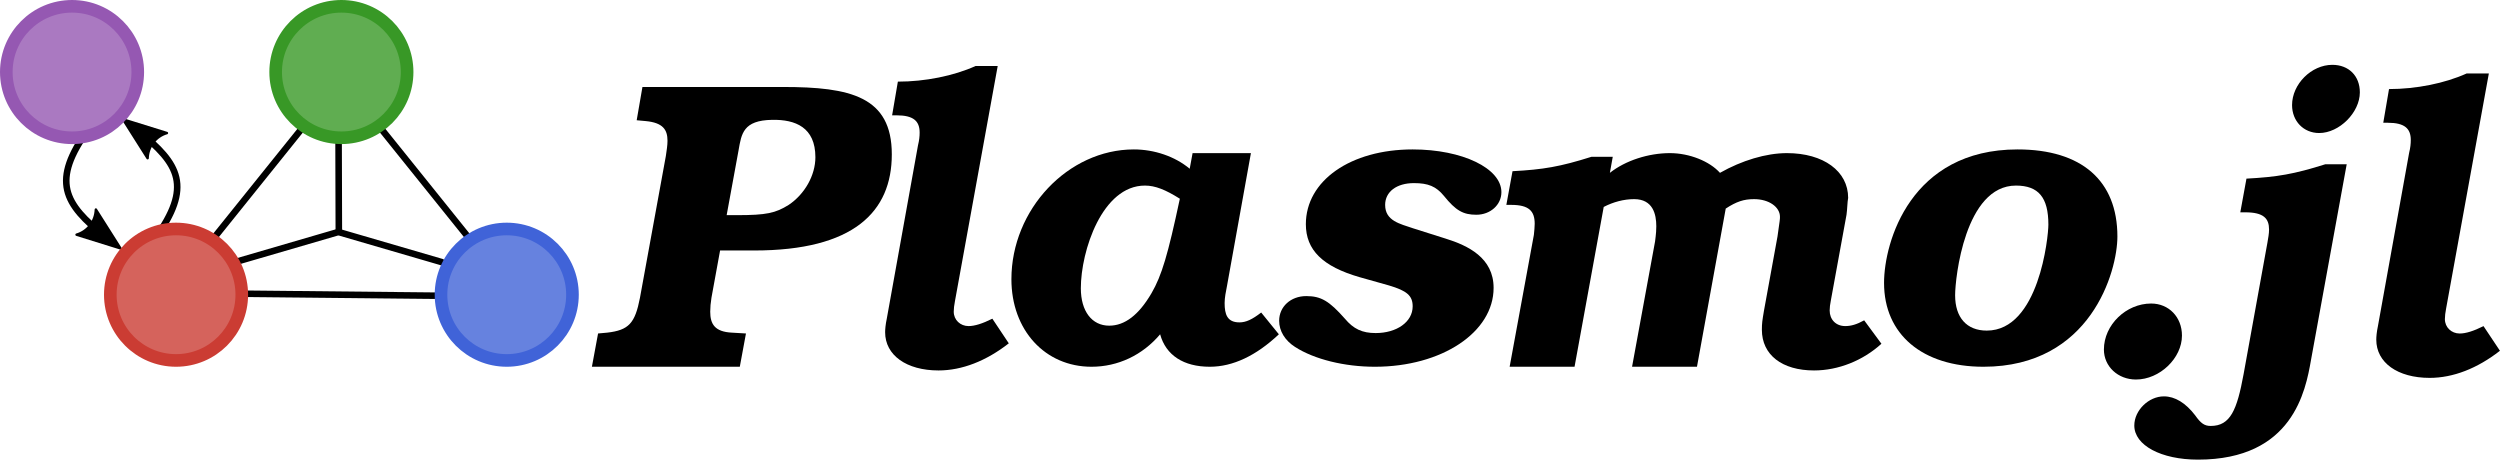
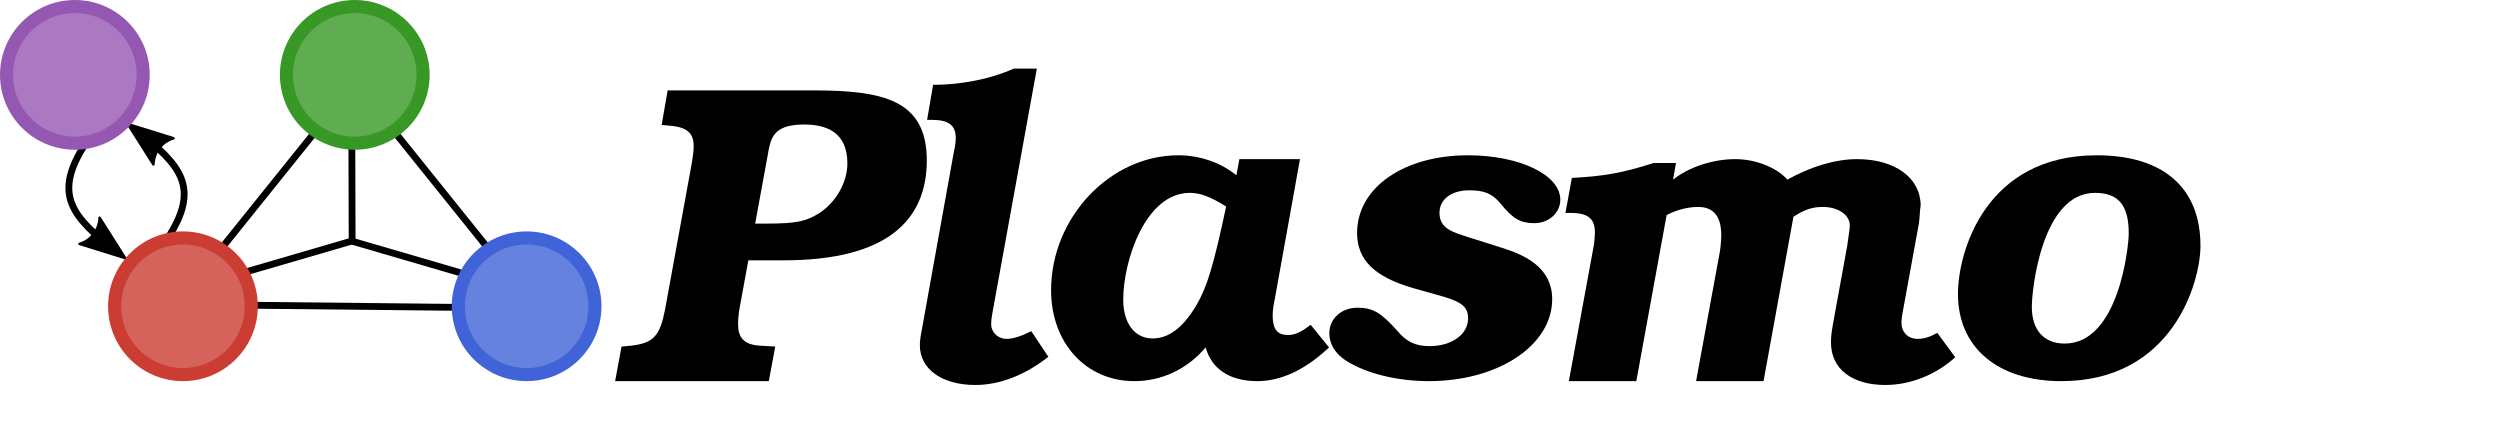
- <svg xmlns="http://www.w3.org/2000/svg" xml:space="preserve" version="1.1" viewBox="0 0 760.667 139.85" id="svg4217" width="760.667" height="139.85">
+ <svg xmlns="http://www.w3.org/2000/svg" xml:space="preserve" version="1.1" viewBox="0 0 731.952 129.826" id="svg4217" width="731.952" height="129.826">
  <defs id="defs4245">
    <marker style="overflow:visible" id="marker9250" refX="0" refY="0" orient="auto">
      <path transform="matrix(-0.4,0,0,-0.4,-4,0)" style="fill:#000000;fill-opacity:1;fill-rule:evenodd;stroke:#000000;stroke-width:1pt;stroke-opacity:1" d="M 0,0 5,-5 -12.5,0 5,5 Z" id="path9252" />
    </marker>
    <marker style="overflow:visible" id="marker9198" refX="0" refY="0" orient="auto">
      <path transform="scale(-0.6)" d="M 8.719,4.034 -2.207,0.016 8.719,-4.002 c -1.745,2.372 -1.735,5.617 -6e-7,8.035 z" style="fill:#000000;fill-opacity:1;fill-rule:evenodd;stroke:#000000;stroke-width:0.625;stroke-linejoin:round;stroke-opacity:1" id="path9200" />
    </marker>
    <marker style="overflow:visible" id="Arrow2Send" refX="0" refY="0" orient="auto">
      <path transform="matrix(-0.3,0,0,-0.3,0.69,0)" d="M 8.719,4.034 -2.207,0.016 8.719,-4.002 c -1.745,2.372 -1.735,5.617 -6e-7,8.035 z" style="fill:#000000;fill-opacity:1;fill-rule:evenodd;stroke:#000000;stroke-width:0.625;stroke-linejoin:round;stroke-opacity:1" id="path5091" />
    </marker>
    <marker style="overflow:visible" id="Arrow2Mend" refX="0" refY="0" orient="auto">
      <path transform="scale(-0.6)" d="M 8.719,4.034 -2.207,0.016 8.719,-4.002 c -1.745,2.372 -1.735,5.617 -6e-7,8.035 z" style="fill:#000000;fill-opacity:1;fill-rule:evenodd;stroke:#000000;stroke-width:0.625;stroke-linejoin:round;stroke-opacity:1" id="path5085" />
    </marker>
    <marker style="overflow:visible" id="Arrow1Send" refX="0" refY="0" orient="auto">
      <path transform="matrix(-0.2,0,0,-0.2,-1.2,0)" style="fill:#000000;fill-opacity:1;fill-rule:evenodd;stroke:#000000;stroke-width:1pt;stroke-opacity:1" d="M 0,0 5,-5 -12.5,0 5,5 Z" id="path5073" />
    </marker>
    <marker style="overflow:visible" id="Arrow1Mend" refX="0" refY="0" orient="auto">
      <path transform="matrix(-0.4,0,0,-0.4,-4,0)" style="fill:#000000;fill-opacity:1;fill-rule:evenodd;stroke:#000000;stroke-width:1pt;stroke-opacity:1" d="M 0,0 5,-5 -12.5,0 5,5 Z" id="path5067" />
    </marker>
    <marker style="overflow:visible" id="marker9198-5" refX="0" refY="0" orient="auto">
      <path transform="scale(-0.6)" d="M 8.719,4.034 -2.207,0.016 8.719,-4.002 c -1.745,2.372 -1.735,5.617 -6e-7,8.035 z" style="fill:#000000;fill-opacity:1;fill-rule:evenodd;stroke:#000000;stroke-width:0.625;stroke-linejoin:round;stroke-opacity:1" id="path9200-7" />
    </marker>
  </defs>
  <g transform="translate(245.8869,-102.3023)" id="layer1" />
  <flowRoot transform="translate(245.8869,-102.3023)" style="font-style:normal;font-weight:normal;line-height:0.01%;font-family:sans-serif;letter-spacing:0px;word-spacing:0px;fill:#000000;fill-opacity:1;stroke:none;stroke-width:1px;stroke-linecap:butt;stroke-linejoin:miter;stroke-opacity:1" id="flowRoot4851" xml:space="preserve">
    <flowRegion id="flowRegion4853">
      <rect y="-152.55" x="-492.904" height="133.734" width="362.992" id="rect4855" />
    </flowRegion>
    <flowPara style="font-size:40px;line-height:1.25" id="flowPara4857"> </flowPara>
  </flowRoot>
  <g id="g10171">
    <path transform="translate(245.8869,-102.3023)" style="fill:none;fill-rule:evenodd;stroke:#000000;stroke-width:2;stroke-linecap:butt;stroke-linejoin:miter;stroke-miterlimit:4;stroke-dasharray:none;stroke-opacity:1" d="m -180.859,174.779 27.384,-34.07" id="path4925" />
    <path transform="translate(245.8869,-102.3023)" style="fill:none;fill-rule:evenodd;stroke:#000000;stroke-width:2;stroke-linecap:butt;stroke-linejoin:miter;stroke-miterlimit:4;stroke-dasharray:none;stroke-opacity:1" d="m -174.272,191.655 62.345,0.637" id="path4925-7" />
    <path transform="translate(245.8869,-102.3023)" style="fill:none;fill-rule:evenodd;stroke:#000000;stroke-width:2;stroke-linecap:round;stroke-linejoin:miter;stroke-miterlimit:4;stroke-dasharray:none;stroke-opacity:1" d="m -174.369,182.055 31.018,-9.046" id="path4925-7-5" />
    <path transform="translate(245.8869,-102.3023)" style="fill:none;fill-rule:evenodd;stroke:#000000;stroke-width:2;stroke-linecap:round;stroke-linejoin:miter;stroke-miterlimit:4;stroke-dasharray:none;stroke-opacity:1" d="m -111.477,182.055 -31.018,-9.046" id="path4925-7-5-2" />
    <path transform="translate(245.8869,-102.3023)" style="fill:none;fill-rule:evenodd;stroke:#000000;stroke-width:2;stroke-linecap:round;stroke-linejoin:miter;stroke-miterlimit:4;stroke-dasharray:none;stroke-opacity:1" d="m -142.791,172.344 -0.076,-26.671" id="path4925-7-5-9" />
    <path transform="translate(245.8869,-102.3023)" style="fill:none;fill-rule:evenodd;stroke:#000000;stroke-width:2;stroke-linecap:butt;stroke-linejoin:miter;stroke-miterlimit:4;stroke-dasharray:none;stroke-opacity:1" d="m -103.166,174.779 -27.384,-34.07" id="path4925-4" />
    <path transform="translate(245.8869,-102.3023)" style="fill:none;fill-rule:evenodd;stroke:#000000;stroke-width:2;stroke-linecap:butt;stroke-linejoin:miter;stroke-miterlimit:4;stroke-dasharray:none;stroke-opacity:1;marker-end:url(#marker9198)" d="m -196.78,172.072 c 9.547,-14.77 4.142,-21.341 -9.552,-31.841" id="path4925-76" />
    <path transform="translate(245.8869,-102.3023)" style="fill:none;fill-rule:evenodd;stroke:#000000;stroke-width:2;stroke-linecap:butt;stroke-linejoin:miter;stroke-miterlimit:4;stroke-dasharray:none;stroke-opacity:1;marker-end:url(#marker9198-5)" d="m -220.914,144.422 c -9.547,14.77 -4.142,21.341 9.552,31.841" id="path4925-76-1" />
    <circle cx="154.184" cy="-89.671" r="20" id="circle4235-4" style="fill:#6682df;stroke:#4063d8;stroke-width:3.838;stroke-linecap:butt;stroke-miterlimit:4" transform="scale(1,-1)" />
    <circle cx="53.565" cy="-89.671" r="20" id="circle4237-4" style="fill:#d5635c;stroke:#cb3c33;stroke-width:3.838;stroke-linecap:butt;stroke-miterlimit:4" transform="scale(1,-1)" />
    <circle cx="21.919" cy="-21.919" r="20" id="circle4241-3" style="fill:#aa79c1;stroke:#9558b2;stroke-width:3.838;stroke-linecap:butt;stroke-miterlimit:4" transform="scale(1,-1)" />
    <circle cx="103.874" cy="-21.919" r="20" id="circle4239-9" style="fill:#60ad51;stroke:#389826;stroke-width:3.838;stroke-linecap:butt;stroke-miterlimit:4" transform="scale(1,-1)" />
  </g>
  <text id="text4847-6" y="111.59" x="180.848" style="font-style:normal;font-variant:normal;font-weight:bold;font-stretch:normal;line-height:0%;font-family:'TeX Gyre Bonum';-inkscape-font-specification:'TeX Gyre Bonum, Bold';text-align:start;letter-spacing:0px;word-spacing:0px;writing-mode:lr-tb;text-anchor:start;fill:#000000;fill-opacity:1;stroke:none;stroke-width:1px;stroke-linecap:butt;stroke-linejoin:miter;stroke-opacity:1" xml:space="preserve">
    <tspan style="font-style:italic;font-variant:normal;font-weight:bold;font-stretch:normal;font-size:125px;line-height:10000%;font-family:'TeX Gyre Bonum';-inkscape-font-specification:'TeX Gyre Bonum, Bold Italic';font-variant-ligatures:normal;font-variant-caps:normal;font-variant-numeric:normal;font-feature-settings:normal;text-align:start;writing-mode:lr-tb;text-anchor:start" y="111.59" x="180.848" id="tspan4849-3">P</tspan>
  </text>
  <text id="text4847-65" y="111.59" x="255.691" style="font-style:normal;font-variant:normal;font-weight:bold;font-stretch:normal;line-height:0%;font-family:'TeX Gyre Bonum';-inkscape-font-specification:'TeX Gyre Bonum, Bold';text-align:start;letter-spacing:0px;word-spacing:0px;writing-mode:lr-tb;text-anchor:start;fill:#000000;fill-opacity:1;stroke:none;stroke-width:1px;stroke-linecap:butt;stroke-linejoin:miter;stroke-opacity:1" xml:space="preserve">
    <tspan style="font-style:italic;font-variant:normal;font-weight:bold;font-stretch:normal;font-size:125px;line-height:10000%;font-family:'TeX Gyre Bonum';-inkscape-font-specification:'TeX Gyre Bonum, Bold Italic';font-variant-ligatures:normal;font-variant-caps:normal;font-variant-numeric:normal;font-feature-settings:normal;text-align:start;writing-mode:lr-tb;text-anchor:start" y="111.59" x="255.691" id="tspan4849-0">l</tspan>
  </text>
  <text id="text4847-4" y="110.465" x="297.238" style="font-style:normal;font-variant:normal;font-weight:bold;font-stretch:normal;line-height:0%;font-family:'TeX Gyre Bonum';-inkscape-font-specification:'TeX Gyre Bonum, Bold';text-align:start;letter-spacing:0px;word-spacing:0px;writing-mode:lr-tb;text-anchor:start;fill:#000000;fill-opacity:1;stroke:none;stroke-width:1px;stroke-linecap:butt;stroke-linejoin:miter;stroke-opacity:1" xml:space="preserve">
    <tspan style="font-style:italic;font-variant:normal;font-weight:bold;font-stretch:normal;font-size:125px;line-height:10000%;font-family:'TeX Gyre Bonum';-inkscape-font-specification:'TeX Gyre Bonum, Bold Italic';font-variant-ligatures:normal;font-variant-caps:normal;font-variant-numeric:normal;font-feature-settings:normal;text-align:start;writing-mode:lr-tb;text-anchor:start" y="110.465" x="297.238" id="tspan4849-9">a</tspan>
  </text>
  <text id="text4847-5" y="110.465" x="385.202" style="font-style:normal;font-variant:normal;font-weight:bold;font-stretch:normal;line-height:0%;font-family:'TeX Gyre Bonum';-inkscape-font-specification:'TeX Gyre Bonum, Bold';text-align:start;letter-spacing:0px;word-spacing:0px;writing-mode:lr-tb;text-anchor:start;fill:#000000;fill-opacity:1;stroke:none;stroke-width:1px;stroke-linecap:butt;stroke-linejoin:miter;stroke-opacity:1" xml:space="preserve">
    <tspan style="font-style:italic;font-variant:normal;font-weight:bold;font-stretch:normal;font-size:125px;line-height:10000%;font-family:'TeX Gyre Bonum';-inkscape-font-specification:'TeX Gyre Bonum, Bold Italic';font-variant-ligatures:normal;font-variant-caps:normal;font-variant-numeric:normal;font-feature-settings:normal;text-align:start;writing-mode:lr-tb;text-anchor:start" y="110.465" x="385.202" id="tspan4849-1">s</tspan>
  </text>
  <text id="text4847-49" y="111.59" x="447.956" style="font-style:normal;font-variant:normal;font-weight:bold;font-stretch:normal;line-height:0%;font-family:'TeX Gyre Bonum';-inkscape-font-specification:'TeX Gyre Bonum, Bold';text-align:start;letter-spacing:0px;word-spacing:0px;writing-mode:lr-tb;text-anchor:start;fill:#000000;fill-opacity:1;stroke:none;stroke-width:1px;stroke-linecap:butt;stroke-linejoin:miter;stroke-opacity:1" xml:space="preserve">
    <tspan style="font-style:italic;font-variant:normal;font-weight:bold;font-stretch:normal;font-size:125px;line-height:10000%;font-family:'TeX Gyre Bonum';-inkscape-font-specification:'TeX Gyre Bonum, Bold Italic';font-variant-ligatures:normal;font-variant-caps:normal;font-variant-numeric:normal;font-feature-settings:normal;text-align:start;writing-mode:lr-tb;text-anchor:start" y="111.59" x="447.956" id="tspan4849-90">m</tspan>
  </text>
  <text id="text4847-2" y="110.465" x="565.878" style="font-style:normal;font-variant:normal;font-weight:bold;font-stretch:normal;line-height:0%;font-family:'TeX Gyre Bonum';-inkscape-font-specification:'TeX Gyre Bonum, Bold';text-align:start;letter-spacing:0px;word-spacing:0px;writing-mode:lr-tb;text-anchor:start;fill:#000000;fill-opacity:1;stroke:none;stroke-width:1px;stroke-linecap:butt;stroke-linejoin:miter;stroke-opacity:1" xml:space="preserve">
    <tspan style="font-style:italic;font-variant:normal;font-weight:bold;font-stretch:normal;font-size:125px;line-height:10000%;font-family:'TeX Gyre Bonum';-inkscape-font-specification:'TeX Gyre Bonum, Bold Italic';font-variant-ligatures:normal;font-variant-caps:normal;font-variant-numeric:normal;font-feature-settings:normal;text-align:start;writing-mode:lr-tb;text-anchor:start" y="110.465" x="565.878" id="tspan4849-7">o</tspan>
  </text>
-   <text id="text4847-2-5" y="113.85" x="626.897" style="font-style:normal;font-variant:normal;font-weight:bold;font-stretch:normal;line-height:0%;font-family:'TeX Gyre Bonum';-inkscape-font-specification:'TeX Gyre Bonum, Bold';text-align:start;letter-spacing:0px;word-spacing:0px;writing-mode:lr-tb;text-anchor:start;fill:#000000;fill-opacity:1;stroke:none;stroke-width:1px;stroke-linecap:butt;stroke-linejoin:miter;stroke-opacity:1" xml:space="preserve">
-     <tspan style="font-style:italic;font-variant:normal;font-weight:bold;font-stretch:normal;font-size:125px;line-height:10000%;font-family:'TeX Gyre Bonum';-inkscape-font-specification:'TeX Gyre Bonum, Bold Italic';font-variant-ligatures:normal;font-variant-caps:normal;font-variant-numeric:normal;font-feature-settings:normal;text-align:start;writing-mode:lr-tb;text-anchor:start" y="113.85" x="626.897" id="tspan4849-7-0">.jl</tspan>
-   </text>
+   <flowRoot xml:space="preserve" id="flowRoot4145" style="font-style:normal;font-variant:normal;font-weight:bold;font-stretch:normal;font-size:12px;line-height:125%;font-family:'TeX Gyre Bonum';-inkscape-font-specification:'TeX Gyre Bonum, Bold';font-variant-ligatures:normal;font-variant-caps:normal;font-variant-numeric:normal;font-feature-settings:normal;text-align:start;letter-spacing:0px;word-spacing:0px;writing-mode:lr-tb;text-anchor:start;fill:#000000;fill-opacity:1;stroke:none;stroke-width:1px;stroke-linecap:butt;stroke-linejoin:miter;stroke-opacity:1" transform="matrix(8,0,0,8,-966.0177,1301.822)">
+     <flowRegion id="flowRegion4147" style="font-style:normal;font-variant:normal;font-weight:bold;font-stretch:normal;font-size:12px;font-family:'TeX Gyre Bonum';-inkscape-font-specification:'TeX Gyre Bonum, Bold';font-variant-ligatures:normal;font-variant-caps:normal;font-variant-numeric:normal;font-feature-settings:normal;text-align:start;writing-mode:lr-tb;text-anchor:start">
+       <rect id="rect4149" width="95.459" height="86.974" x="199.404" y="-159.939" style="font-style:normal;font-variant:normal;font-weight:bold;font-stretch:normal;font-size:12px;font-family:'TeX Gyre Bonum';-inkscape-font-specification:'TeX Gyre Bonum, Bold';font-variant-ligatures:normal;font-variant-caps:normal;font-variant-numeric:normal;font-feature-settings:normal;text-align:start;writing-mode:lr-tb;text-anchor:start" />
+     </flowRegion>
+     <flowPara id="flowPara4151" style="font-style:italic;font-variant:normal;font-weight:bold;font-stretch:normal;font-size:12px;font-family:'TeX Gyre Bonum';-inkscape-font-specification:'TeX Gyre Bonum, Bold Italic';font-variant-ligatures:normal;font-variant-caps:normal;font-variant-numeric:normal;font-feature-settings:normal;text-align:start;writing-mode:lr-tb;text-anchor:start">.jl</flowPara>
+   </flowRoot>
</svg>
